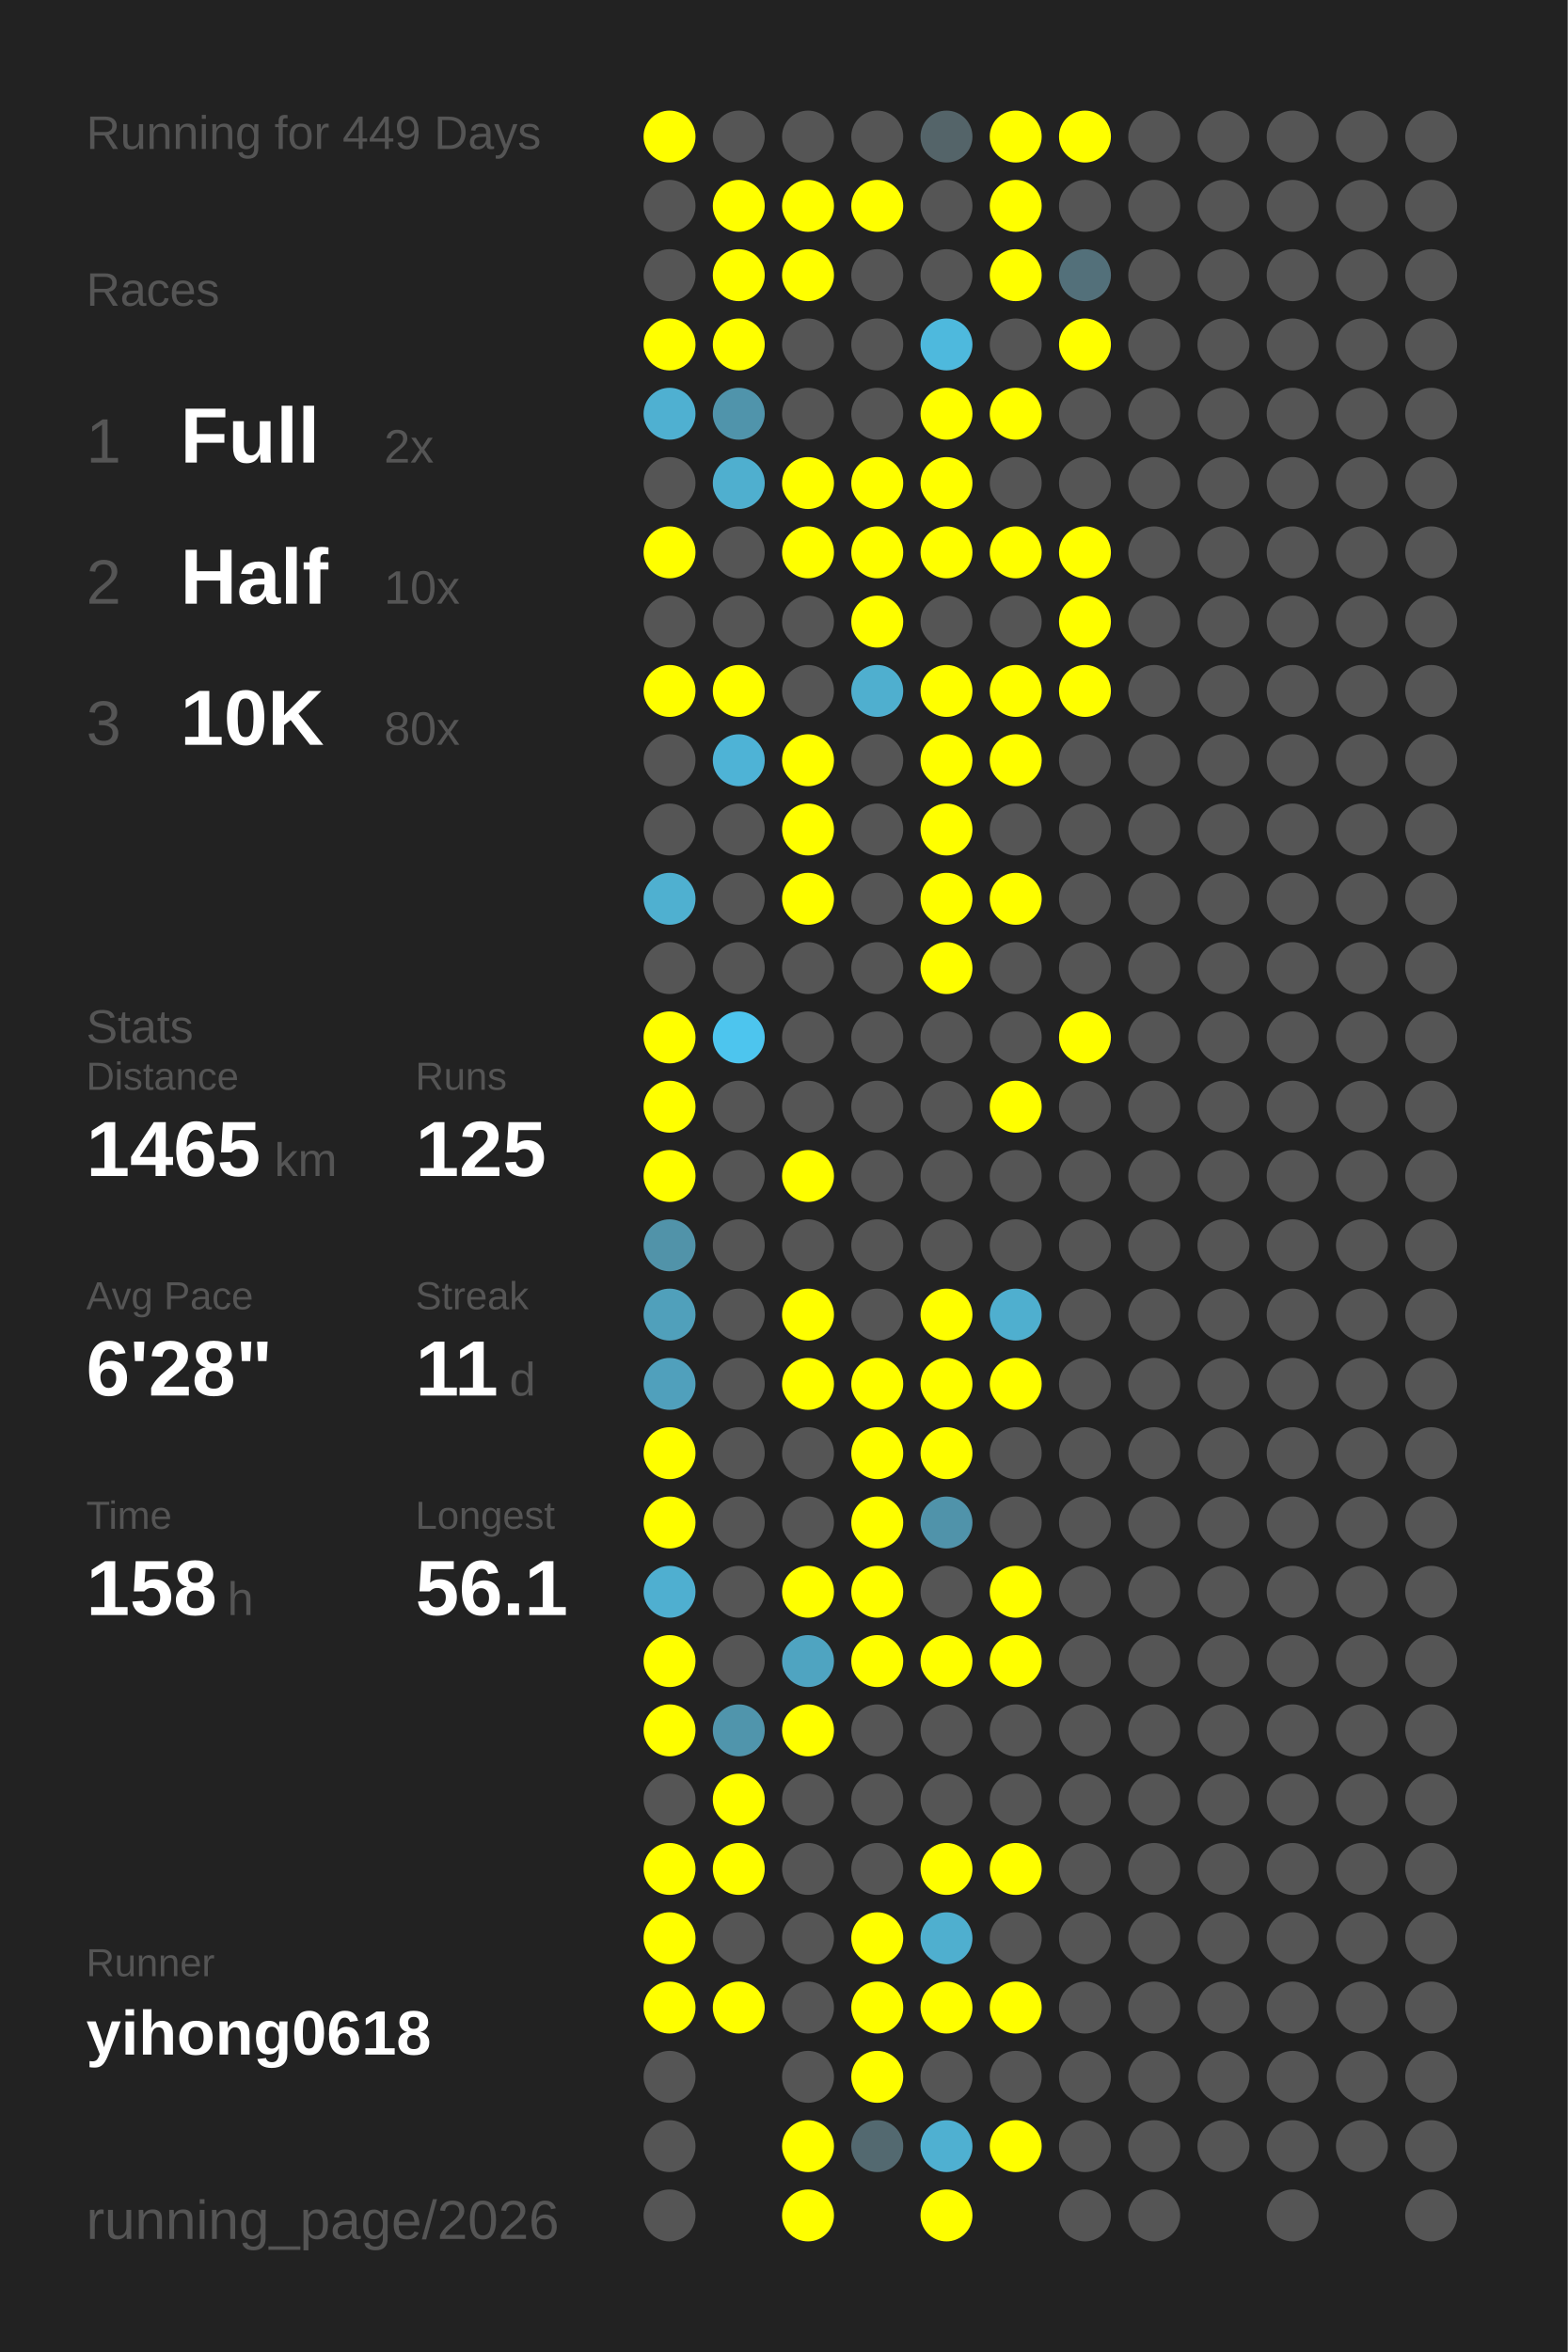
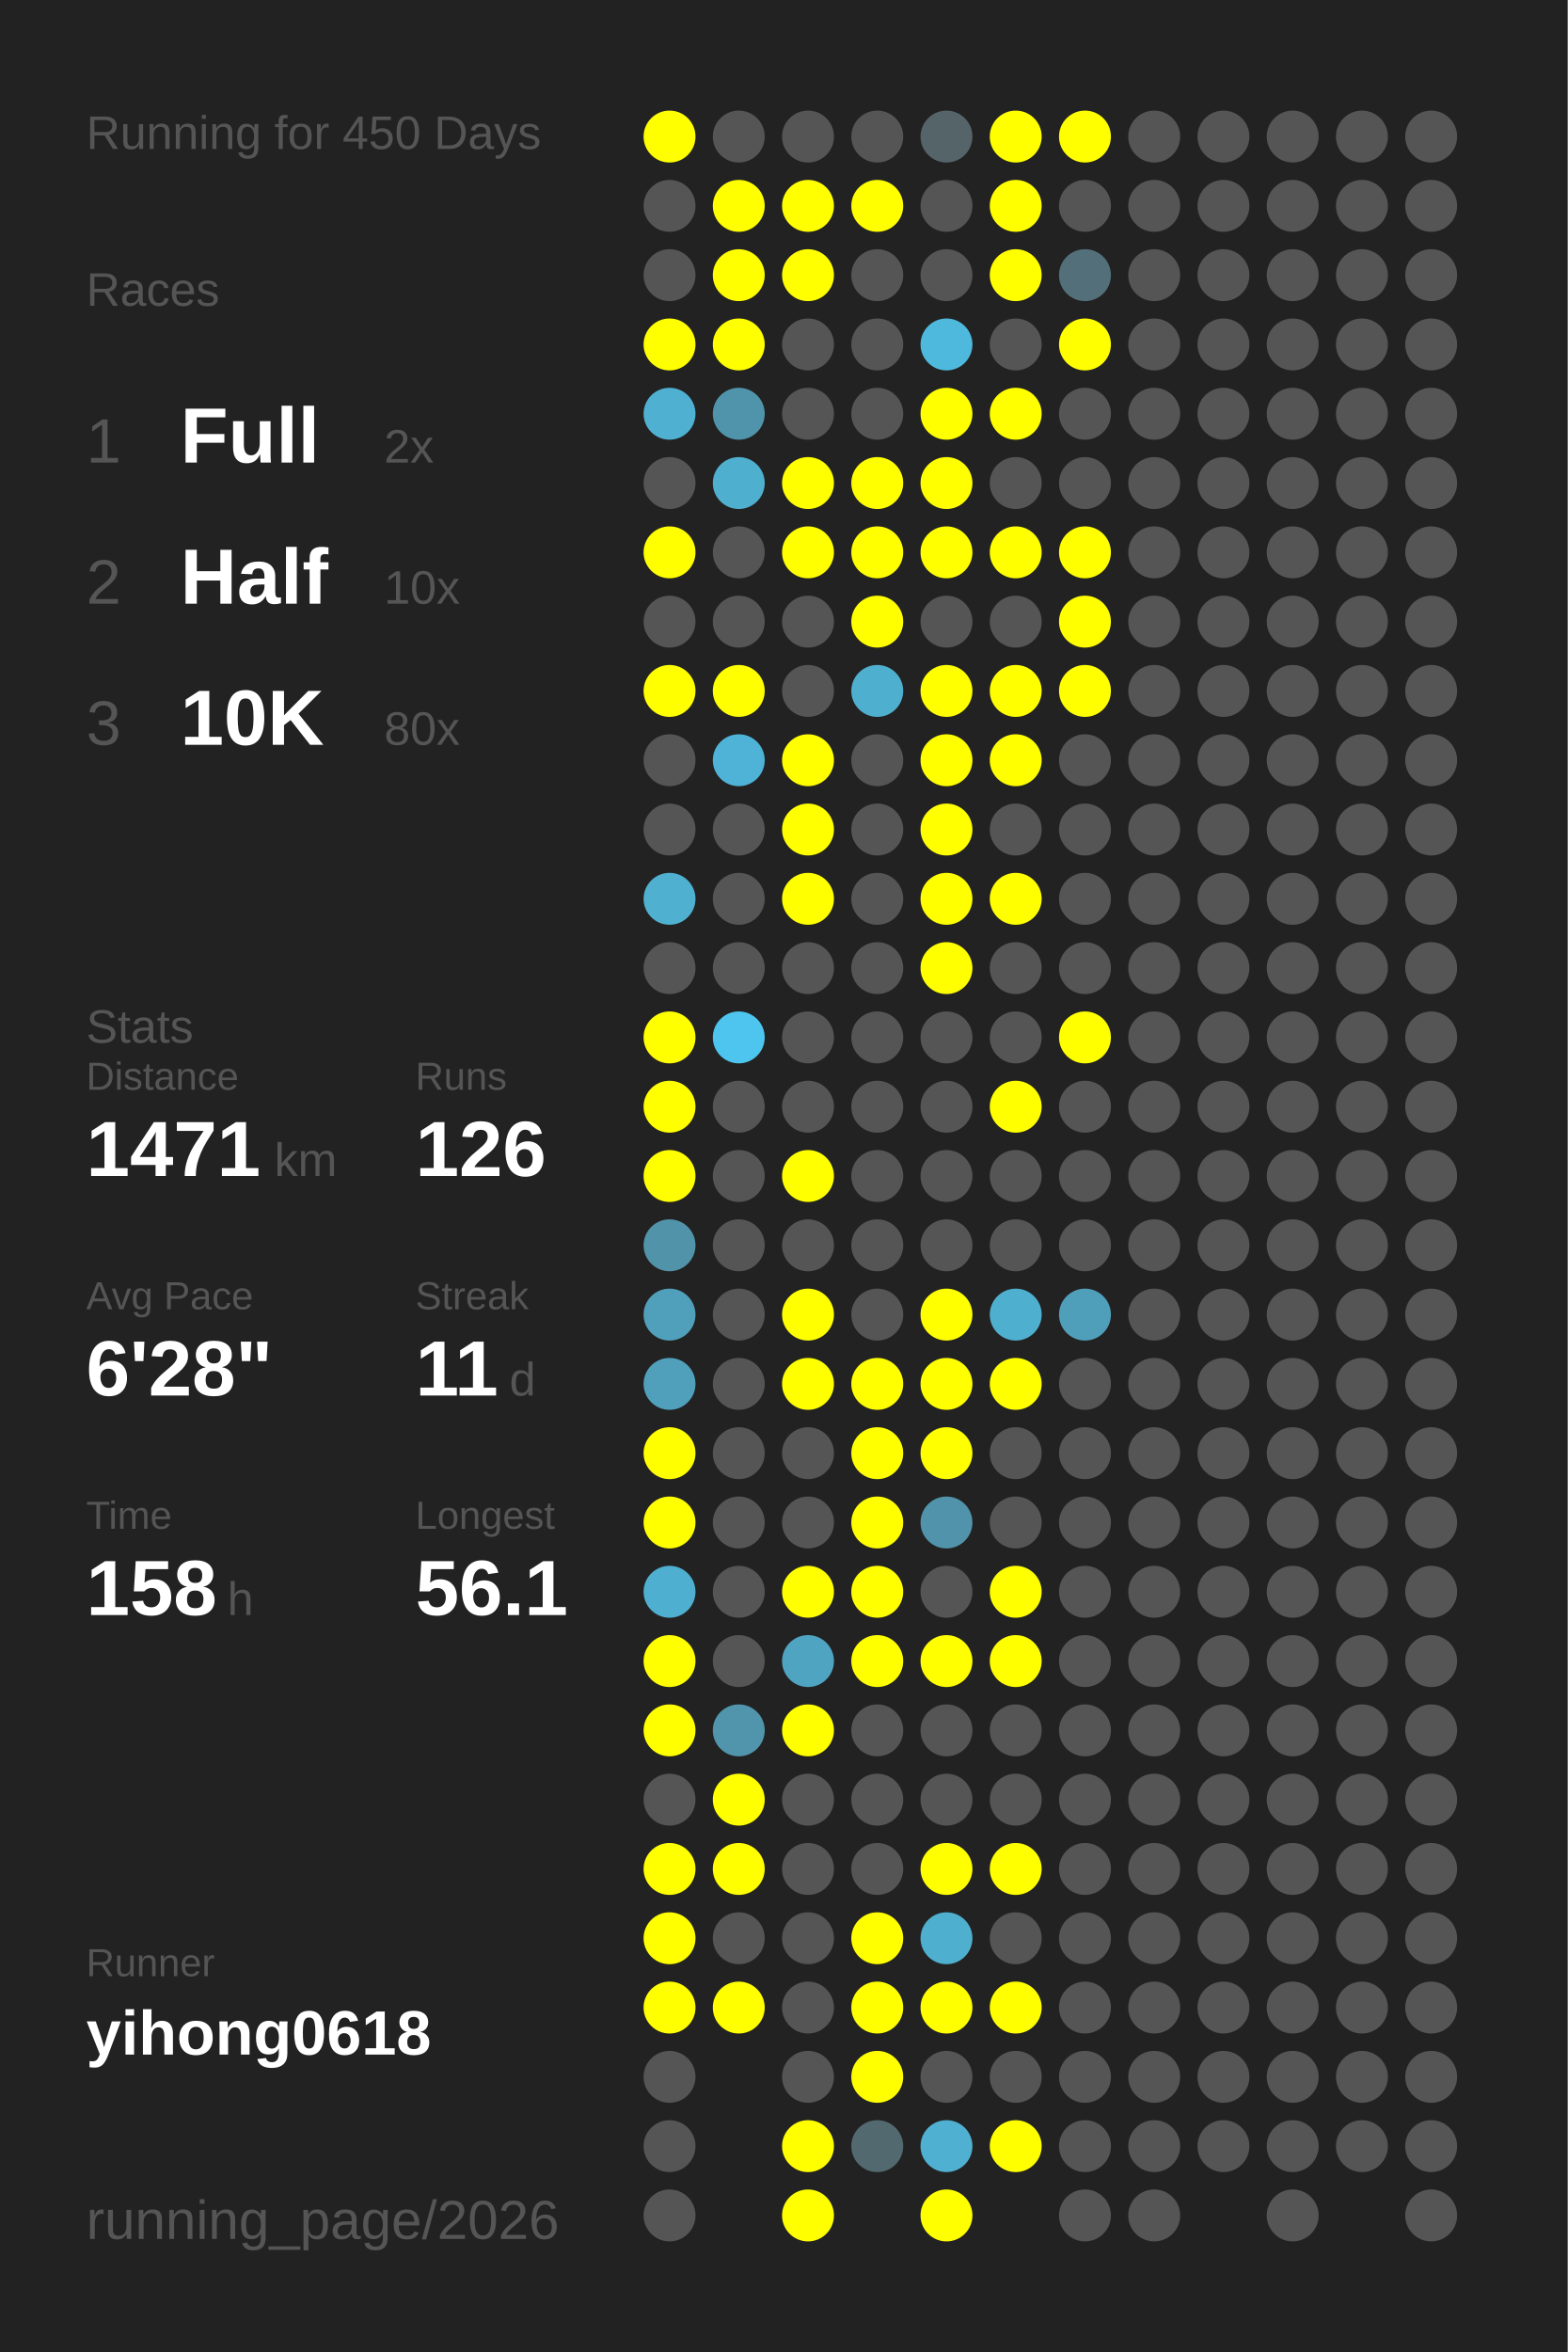
<svg xmlns="http://www.w3.org/2000/svg" baseProfile="full" height="300mm" version="1.1" viewBox="0,0,200,300" width="200mm">
  <defs />
  <rect fill="#222222" height="300" width="200" x="0" y="0" />
-   <text fill="#555555" style="font-size:6px; font-family:Arial;" x="11" y="19">Running for 449 Days</text>
+   <text fill="#555555" style="font-size:6px; font-family:Arial;" x="11" y="19">Running for 450 Days</text>
  <text fill="#555555" style="font-size:6px; font-family:Arial;" x="11" y="39">Races</text>
  <text fill="#555555" style="font-size:8px; font-family:Arial;" x="11" y="59">1</text>
  <text fill="#FFFFFF" style="font-size:10px; font-family:Arial; font-weight:bold;" x="23" y="59">Full</text>
  <text fill="#555555" style="font-size:6px; font-family:Arial;" x="49" y="59">2x</text>
  <text fill="#555555" style="font-size:8px; font-family:Arial;" x="11" y="77">2</text>
  <text fill="#FFFFFF" style="font-size:10px; font-family:Arial; font-weight:bold;" x="23" y="77">Half</text>
  <text fill="#555555" style="font-size:6px; font-family:Arial;" x="49" y="77">10x</text>
  <text fill="#555555" style="font-size:8px; font-family:Arial;" x="11" y="95">3</text>
  <text fill="#FFFFFF" style="font-size:10px; font-family:Arial; font-weight:bold;" x="23" y="95">10K</text>
  <text fill="#555555" style="font-size:6px; font-family:Arial;" x="49" y="95">80x</text>
  <text fill="#555555" style="font-size:6px; font-family:Arial;" x="11" y="133">Stats</text>
  <text fill="#555555" style="font-size:5px; font-family:Arial;" x="11" y="139">Distance</text>
-   <text fill="#FFFFFF" style="font-size:10px; font-family:Arial; font-weight:bold;" x="11" y="150">1465</text>
+   <text fill="#FFFFFF" style="font-size:10px; font-family:Arial; font-weight:bold;" x="11" y="150">1471</text>
  <text fill="#555555" style="font-size:6px; font-family:Arial;" x="35" y="150">km</text>
  <text fill="#555555" style="font-size:5px; font-family:Arial;" x="53" y="139">Runs</text>
-   <text fill="#FFFFFF" style="font-size:10px; font-family:Arial; font-weight:bold;" x="53" y="150">125</text>
+   <text fill="#FFFFFF" style="font-size:10px; font-family:Arial; font-weight:bold;" x="53" y="150">126</text>
  <text fill="#555555" style="font-size:5px; font-family:Arial;" x="11" y="167">Avg Pace</text>
  <text fill="#FFFFFF" style="font-size:10px; font-family:Arial; font-weight:bold;" x="11" y="178">6'28"</text>
  <text fill="#555555" style="font-size:5px; font-family:Arial;" x="53" y="167">Streak</text>
  <text fill="#FFFFFF" style="font-size:10px; font-family:Arial; font-weight:bold;" x="53" y="178">11</text>
  <text fill="#555555" style="font-size:6px; font-family:Arial;" x="65" y="178">d</text>
  <text fill="#555555" style="font-size:5px; font-family:Arial;" x="11" y="195">Time</text>
  <text fill="#FFFFFF" style="font-size:10px; font-family:Arial; font-weight:bold;" x="11" y="206">158</text>
  <text fill="#555555" style="font-size:6px; font-family:Arial;" x="29" y="206">h</text>
  <text fill="#555555" style="font-size:5px; font-family:Arial;" x="53" y="195">Longest</text>
  <text fill="#FFFFFF" style="font-size:10px; font-family:Arial; font-weight:bold;" x="53" y="206">56.1</text>
  <text fill="#555555" style="font-size:5px; font-family:Arial;" x="11" y="252.065">Runner</text>
  <text fill="#FFFFFF" style="font-size:8px; font-family:Arial; font-weight:bold;" x="11" y="262.065">yihong0618</text>
  <text fill="#555555" style="font-size:7px; font-family:Arial;" x="11" y="285.581">running_page/2026</text>
  <circle cx="85.417" cy="17.419" fill="#FFFF00" r="3.312" />
  <circle cx="85.417" cy="26.258" fill="#555555" r="3.312" />
  <circle cx="85.417" cy="35.097" fill="#555555" r="3.312" />
  <circle cx="85.417" cy="43.935" fill="#FFFF00" r="3.312" />
  <circle cx="85.417" cy="52.774" fill="#4fb0d1" r="3.312" />
  <circle cx="85.417" cy="61.613" fill="#555555" r="3.312" />
  <circle cx="85.417" cy="70.452" fill="#FFFF00" r="3.312" />
  <circle cx="85.417" cy="79.29" fill="#555555" r="3.312" />
  <circle cx="85.417" cy="88.129" fill="#FFFF00" r="3.312" />
  <circle cx="85.417" cy="96.968" fill="#555555" r="3.312" />
  <circle cx="85.417" cy="105.806" fill="#555555" r="3.312" />
  <circle cx="85.417" cy="114.645" fill="#4fb0d0" r="3.312" />
  <circle cx="85.417" cy="123.484" fill="#555555" r="3.312" />
  <circle cx="85.417" cy="132.323" fill="#FFFF00" r="3.312" />
  <circle cx="85.417" cy="141.161" fill="#FFFF00" r="3.312" />
  <circle cx="85.417" cy="150" fill="#FFFF00" r="3.312" />
  <circle cx="85.417" cy="158.839" fill="#5193a9" r="3.312" />
  <circle cx="85.417" cy="167.677" fill="#50a0bb" r="3.312" />
  <circle cx="85.417" cy="176.516" fill="#50a0bc" r="3.312" />
  <circle cx="85.417" cy="185.355" fill="#FFFF00" r="3.312" />
  <circle cx="85.417" cy="194.194" fill="#FFFF00" r="3.312" />
  <circle cx="85.417" cy="203.032" fill="#4fafd0" r="3.312" />
  <circle cx="85.417" cy="211.871" fill="#FFFF00" r="3.312" />
  <circle cx="85.417" cy="220.71" fill="#FFFF00" r="3.312" />
  <circle cx="85.417" cy="229.548" fill="#555555" r="3.312" />
  <circle cx="85.417" cy="238.387" fill="#FFFF00" r="3.312" />
  <circle cx="85.417" cy="247.226" fill="#FFFF00" r="3.312" />
  <circle cx="85.417" cy="256.065" fill="#FFFF00" r="3.312" />
  <circle cx="85.417" cy="264.903" fill="#555555" r="3.312" />
  <circle cx="85.417" cy="273.742" fill="#555555" r="3.312" />
  <circle cx="85.417" cy="282.581" fill="#555555" r="3.312" />
  <circle cx="94.25" cy="17.419" fill="#555555" r="3.312" />
  <circle cx="94.25" cy="26.258" fill="#FFFF00" r="3.312" />
  <circle cx="94.25" cy="35.097" fill="#FFFF00" r="3.312" />
  <circle cx="94.25" cy="43.935" fill="#FFFF00" r="3.312" />
  <circle cx="94.25" cy="52.774" fill="#5094ab" r="3.312" />
  <circle cx="94.25" cy="61.613" fill="#4fafcf" r="3.312" />
  <circle cx="94.25" cy="70.452" fill="#555555" r="3.312" />
  <circle cx="94.25" cy="79.29" fill="#555555" r="3.312" />
  <circle cx="94.25" cy="88.129" fill="#FFFF00" r="3.312" />
  <circle cx="94.25" cy="96.968" fill="#4eb3d6" r="3.312" />
  <circle cx="94.25" cy="105.806" fill="#555555" r="3.312" />
  <circle cx="94.25" cy="114.645" fill="#555555" r="3.312" />
  <circle cx="94.25" cy="123.484" fill="#555555" r="3.312" />
  <circle cx="94.25" cy="132.323" fill="#4dc5ee" r="3.312" />
  <circle cx="94.25" cy="141.161" fill="#555555" r="3.312" />
  <circle cx="94.25" cy="150" fill="#555555" r="3.312" />
  <circle cx="94.25" cy="158.839" fill="#555555" r="3.312" />
  <circle cx="94.25" cy="167.677" fill="#555555" r="3.312" />
  <circle cx="94.25" cy="176.516" fill="#555555" r="3.312" />
  <circle cx="94.25" cy="185.355" fill="#555555" r="3.312" />
  <circle cx="94.25" cy="194.194" fill="#555555" r="3.312" />
  <circle cx="94.25" cy="203.032" fill="#555555" r="3.312" />
  <circle cx="94.25" cy="211.871" fill="#555555" r="3.312" />
  <circle cx="94.25" cy="220.71" fill="#5095ac" r="3.312" />
  <circle cx="94.25" cy="229.548" fill="#FFFF00" r="3.312" />
  <circle cx="94.25" cy="238.387" fill="#FFFF00" r="3.312" />
  <circle cx="94.25" cy="247.226" fill="#555555" r="3.312" />
  <circle cx="94.25" cy="256.065" fill="#FFFF00" r="3.312" />
  <circle cx="103.083" cy="17.419" fill="#555555" r="3.312" />
  <circle cx="103.083" cy="26.258" fill="#FFFF00" r="3.312" />
  <circle cx="103.083" cy="35.097" fill="#FFFF00" r="3.312" />
  <circle cx="103.083" cy="43.935" fill="#555555" r="3.312" />
  <circle cx="103.083" cy="52.774" fill="#555555" r="3.312" />
  <circle cx="103.083" cy="61.613" fill="#FFFF00" r="3.312" />
  <circle cx="103.083" cy="70.452" fill="#FFFF00" r="3.312" />
  <circle cx="103.083" cy="79.29" fill="#555555" r="3.312" />
  <circle cx="103.083" cy="88.129" fill="#555555" r="3.312" />
  <circle cx="103.083" cy="96.968" fill="#FFFF00" r="3.312" />
  <circle cx="103.083" cy="105.806" fill="#FFFF00" r="3.312" />
  <circle cx="103.083" cy="114.645" fill="#FFFF00" r="3.312" />
  <circle cx="103.083" cy="123.484" fill="#555555" r="3.312" />
  <circle cx="103.083" cy="132.323" fill="#555555" r="3.312" />
  <circle cx="103.083" cy="141.161" fill="#555555" r="3.312" />
  <circle cx="103.083" cy="150" fill="#FFFF00" r="3.312" />
  <circle cx="103.083" cy="158.839" fill="#555555" r="3.312" />
  <circle cx="103.083" cy="167.677" fill="#FFFF00" r="3.312" />
  <circle cx="103.083" cy="176.516" fill="#FFFF00" r="3.312" />
  <circle cx="103.083" cy="185.355" fill="#555555" r="3.312" />
  <circle cx="103.083" cy="194.194" fill="#555555" r="3.312" />
  <circle cx="103.083" cy="203.032" fill="#FFFF00" r="3.312" />
  <circle cx="103.083" cy="211.871" fill="#4fa4c1" r="3.312" />
  <circle cx="103.083" cy="220.71" fill="#FFFF00" r="3.312" />
  <circle cx="103.083" cy="229.548" fill="#555555" r="3.312" />
  <circle cx="103.083" cy="238.387" fill="#555555" r="3.312" />
  <circle cx="103.083" cy="247.226" fill="#555555" r="3.312" />
  <circle cx="103.083" cy="256.065" fill="#555555" r="3.312" />
  <circle cx="103.083" cy="264.903" fill="#555555" r="3.312" />
  <circle cx="103.083" cy="273.742" fill="#FFFF00" r="3.312" />
  <circle cx="103.083" cy="282.581" fill="#FFFF00" r="3.312" />
  <circle cx="111.917" cy="17.419" fill="#555555" r="3.312" />
  <circle cx="111.917" cy="26.258" fill="#FFFF00" r="3.312" />
  <circle cx="111.917" cy="35.097" fill="#555555" r="3.312" />
  <circle cx="111.917" cy="43.935" fill="#555555" r="3.312" />
  <circle cx="111.917" cy="52.774" fill="#555555" r="3.312" />
  <circle cx="111.917" cy="61.613" fill="#FFFF00" r="3.312" />
  <circle cx="111.917" cy="70.452" fill="#FFFF00" r="3.312" />
  <circle cx="111.917" cy="79.29" fill="#FFFF00" r="3.312" />
  <circle cx="111.917" cy="88.129" fill="#4fafcf" r="3.312" />
  <circle cx="111.917" cy="96.968" fill="#555555" r="3.312" />
  <circle cx="111.917" cy="105.806" fill="#555555" r="3.312" />
  <circle cx="111.917" cy="114.645" fill="#555555" r="3.312" />
  <circle cx="111.917" cy="123.484" fill="#555555" r="3.312" />
  <circle cx="111.917" cy="132.323" fill="#555555" r="3.312" />
  <circle cx="111.917" cy="141.161" fill="#555555" r="3.312" />
  <circle cx="111.917" cy="150" fill="#555555" r="3.312" />
  <circle cx="111.917" cy="158.839" fill="#555555" r="3.312" />
  <circle cx="111.917" cy="167.677" fill="#555555" r="3.312" />
  <circle cx="111.917" cy="176.516" fill="#FFFF00" r="3.312" />
  <circle cx="111.917" cy="185.355" fill="#FFFF00" r="3.312" />
  <circle cx="111.917" cy="194.194" fill="#FFFF00" r="3.312" />
  <circle cx="111.917" cy="203.032" fill="#FFFF00" r="3.312" />
  <circle cx="111.917" cy="211.871" fill="#FFFF00" r="3.312" />
  <circle cx="111.917" cy="220.71" fill="#555555" r="3.312" />
  <circle cx="111.917" cy="229.548" fill="#555555" r="3.312" />
  <circle cx="111.917" cy="238.387" fill="#555555" r="3.312" />
  <circle cx="111.917" cy="247.226" fill="#FFFF00" r="3.312" />
  <circle cx="111.917" cy="256.065" fill="#FFFF00" r="3.312" />
  <circle cx="111.917" cy="264.903" fill="#FFFF00" r="3.312" />
  <circle cx="111.917" cy="273.742" fill="#536970" r="3.312" />
  <circle cx="120.75" cy="17.419" fill="#546469" r="3.312" />
  <circle cx="120.75" cy="26.258" fill="#555555" r="3.312" />
  <circle cx="120.75" cy="35.097" fill="#555555" r="3.312" />
  <circle cx="120.75" cy="43.935" fill="#4eb9dd" r="3.312" />
  <circle cx="120.75" cy="52.774" fill="#FFFF00" r="3.312" />
  <circle cx="120.75" cy="61.613" fill="#FFFF00" r="3.312" />
  <circle cx="120.75" cy="70.452" fill="#FFFF00" r="3.312" />
  <circle cx="120.75" cy="79.29" fill="#555555" r="3.312" />
  <circle cx="120.75" cy="88.129" fill="#FFFF00" r="3.312" />
  <circle cx="120.75" cy="96.968" fill="#FFFF00" r="3.312" />
  <circle cx="120.75" cy="105.806" fill="#FFFF00" r="3.312" />
  <circle cx="120.75" cy="114.645" fill="#FFFF00" r="3.312" />
  <circle cx="120.75" cy="123.484" fill="#FFFF00" r="3.312" />
  <circle cx="120.75" cy="132.323" fill="#555555" r="3.312" />
  <circle cx="120.75" cy="141.161" fill="#555555" r="3.312" />
  <circle cx="120.75" cy="150" fill="#555555" r="3.312" />
  <circle cx="120.75" cy="158.839" fill="#555555" r="3.312" />
  <circle cx="120.75" cy="167.677" fill="#FFFF00" r="3.312" />
  <circle cx="120.75" cy="176.516" fill="#FFFF00" r="3.312" />
  <circle cx="120.75" cy="185.355" fill="#FFFF00" r="3.312" />
  <circle cx="120.75" cy="194.194" fill="#5093aa" r="3.312" />
  <circle cx="120.75" cy="203.032" fill="#555555" r="3.312" />
  <circle cx="120.75" cy="211.871" fill="#FFFF00" r="3.312" />
  <circle cx="120.75" cy="220.71" fill="#555555" r="3.312" />
  <circle cx="120.75" cy="229.548" fill="#555555" r="3.312" />
  <circle cx="120.75" cy="238.387" fill="#FFFF00" r="3.312" />
  <circle cx="120.75" cy="247.226" fill="#4fafcf" r="3.312" />
  <circle cx="120.75" cy="256.065" fill="#FFFF00" r="3.312" />
  <circle cx="120.75" cy="264.903" fill="#555555" r="3.312" />
  <circle cx="120.75" cy="273.742" fill="#4fb0d1" r="3.312" />
  <circle cx="120.75" cy="282.581" fill="#FFFF00" r="3.312" />
  <circle cx="129.583" cy="17.419" fill="#FFFF00" r="3.312" />
  <circle cx="129.583" cy="26.258" fill="#FFFF00" r="3.312" />
  <circle cx="129.583" cy="35.097" fill="#FFFF00" r="3.312" />
  <circle cx="129.583" cy="43.935" fill="#555555" r="3.312" />
  <circle cx="129.583" cy="52.774" fill="#FFFF00" r="3.312" />
  <circle cx="129.583" cy="61.613" fill="#555555" r="3.312" />
  <circle cx="129.583" cy="70.452" fill="#FFFF00" r="3.312" />
  <circle cx="129.583" cy="79.29" fill="#555555" r="3.312" />
  <circle cx="129.583" cy="88.129" fill="#FFFF00" r="3.312" />
  <circle cx="129.583" cy="96.968" fill="#FFFF00" r="3.312" />
  <circle cx="129.583" cy="105.806" fill="#555555" r="3.312" />
  <circle cx="129.583" cy="114.645" fill="#FFFF00" r="3.312" />
  <circle cx="129.583" cy="123.484" fill="#555555" r="3.312" />
  <circle cx="129.583" cy="132.323" fill="#555555" r="3.312" />
  <circle cx="129.583" cy="141.161" fill="#FFFF00" r="3.312" />
  <circle cx="129.583" cy="150" fill="#555555" r="3.312" />
  <circle cx="129.583" cy="158.839" fill="#555555" r="3.312" />
  <circle cx="129.583" cy="167.677" fill="#4fafcf" r="3.312" />
  <circle cx="129.583" cy="176.516" fill="#FFFF00" r="3.312" />
  <circle cx="129.583" cy="185.355" fill="#555555" r="3.312" />
  <circle cx="129.583" cy="194.194" fill="#555555" r="3.312" />
  <circle cx="129.583" cy="203.032" fill="#FFFF00" r="3.312" />
  <circle cx="129.583" cy="211.871" fill="#FFFF00" r="3.312" />
  <circle cx="129.583" cy="220.71" fill="#555555" r="3.312" />
  <circle cx="129.583" cy="229.548" fill="#555555" r="3.312" />
  <circle cx="129.583" cy="238.387" fill="#FFFF00" r="3.312" />
  <circle cx="129.583" cy="247.226" fill="#555555" r="3.312" />
  <circle cx="129.583" cy="256.065" fill="#FFFF00" r="3.312" />
  <circle cx="129.583" cy="264.903" fill="#555555" r="3.312" />
  <circle cx="129.583" cy="273.742" fill="#FFFF00" r="3.312" />
  <circle cx="138.417" cy="17.419" fill="#FFFF00" r="3.312" />
  <circle cx="138.417" cy="26.258" fill="#555555" r="3.312" />
  <circle cx="138.417" cy="35.097" fill="#53707a" r="3.312" />
  <circle cx="138.417" cy="43.935" fill="#FFFF00" r="3.312" />
  <circle cx="138.417" cy="52.774" fill="#555555" r="3.312" />
  <circle cx="138.417" cy="61.613" fill="#555555" r="3.312" />
  <circle cx="138.417" cy="70.452" fill="#FFFF00" r="3.312" />
  <circle cx="138.417" cy="79.29" fill="#FFFF00" r="3.312" />
  <circle cx="138.417" cy="88.129" fill="#FFFF00" r="3.312" />
  <circle cx="138.417" cy="96.968" fill="#555555" r="3.312" />
  <circle cx="138.417" cy="105.806" fill="#555555" r="3.312" />
  <circle cx="138.417" cy="114.645" fill="#555555" r="3.312" />
  <circle cx="138.417" cy="123.484" fill="#555555" r="3.312" />
  <circle cx="138.417" cy="132.323" fill="#FFFF00" r="3.312" />
  <circle cx="138.417" cy="141.161" fill="#555555" r="3.312" />
  <circle cx="138.417" cy="150" fill="#555555" r="3.312" />
  <circle cx="138.417" cy="158.839" fill="#555555" r="3.312" />
-   <circle cx="138.417" cy="167.677" fill="#555555" r="3.312" />
+   <circle cx="138.417" cy="167.677" fill="#509fba" r="3.312" />
  <circle cx="138.417" cy="176.516" fill="#555555" r="3.312" />
  <circle cx="138.417" cy="185.355" fill="#555555" r="3.312" />
  <circle cx="138.417" cy="194.194" fill="#555555" r="3.312" />
  <circle cx="138.417" cy="203.032" fill="#555555" r="3.312" />
  <circle cx="138.417" cy="211.871" fill="#555555" r="3.312" />
  <circle cx="138.417" cy="220.71" fill="#555555" r="3.312" />
  <circle cx="138.417" cy="229.548" fill="#555555" r="3.312" />
  <circle cx="138.417" cy="238.387" fill="#555555" r="3.312" />
  <circle cx="138.417" cy="247.226" fill="#555555" r="3.312" />
  <circle cx="138.417" cy="256.065" fill="#555555" r="3.312" />
  <circle cx="138.417" cy="264.903" fill="#555555" r="3.312" />
  <circle cx="138.417" cy="273.742" fill="#555555" r="3.312" />
  <circle cx="138.417" cy="282.581" fill="#555555" r="3.312" />
  <circle cx="147.25" cy="17.419" fill="#555555" r="3.312" />
  <circle cx="147.25" cy="26.258" fill="#555555" r="3.312" />
  <circle cx="147.25" cy="35.097" fill="#555555" r="3.312" />
  <circle cx="147.25" cy="43.935" fill="#555555" r="3.312" />
  <circle cx="147.25" cy="52.774" fill="#555555" r="3.312" />
  <circle cx="147.25" cy="61.613" fill="#555555" r="3.312" />
  <circle cx="147.25" cy="70.452" fill="#555555" r="3.312" />
  <circle cx="147.25" cy="79.29" fill="#555555" r="3.312" />
  <circle cx="147.25" cy="88.129" fill="#555555" r="3.312" />
  <circle cx="147.25" cy="96.968" fill="#555555" r="3.312" />
  <circle cx="147.25" cy="105.806" fill="#555555" r="3.312" />
  <circle cx="147.25" cy="114.645" fill="#555555" r="3.312" />
  <circle cx="147.25" cy="123.484" fill="#555555" r="3.312" />
  <circle cx="147.25" cy="132.323" fill="#555555" r="3.312" />
  <circle cx="147.25" cy="141.161" fill="#555555" r="3.312" />
  <circle cx="147.25" cy="150" fill="#555555" r="3.312" />
  <circle cx="147.25" cy="158.839" fill="#555555" r="3.312" />
  <circle cx="147.25" cy="167.677" fill="#555555" r="3.312" />
  <circle cx="147.25" cy="176.516" fill="#555555" r="3.312" />
  <circle cx="147.25" cy="185.355" fill="#555555" r="3.312" />
  <circle cx="147.25" cy="194.194" fill="#555555" r="3.312" />
  <circle cx="147.25" cy="203.032" fill="#555555" r="3.312" />
  <circle cx="147.25" cy="211.871" fill="#555555" r="3.312" />
  <circle cx="147.25" cy="220.71" fill="#555555" r="3.312" />
  <circle cx="147.25" cy="229.548" fill="#555555" r="3.312" />
  <circle cx="147.25" cy="238.387" fill="#555555" r="3.312" />
  <circle cx="147.25" cy="247.226" fill="#555555" r="3.312" />
  <circle cx="147.25" cy="256.065" fill="#555555" r="3.312" />
  <circle cx="147.25" cy="264.903" fill="#555555" r="3.312" />
  <circle cx="147.25" cy="273.742" fill="#555555" r="3.312" />
  <circle cx="147.25" cy="282.581" fill="#555555" r="3.312" />
  <circle cx="156.083" cy="17.419" fill="#555555" r="3.312" />
  <circle cx="156.083" cy="26.258" fill="#555555" r="3.312" />
  <circle cx="156.083" cy="35.097" fill="#555555" r="3.312" />
  <circle cx="156.083" cy="43.935" fill="#555555" r="3.312" />
  <circle cx="156.083" cy="52.774" fill="#555555" r="3.312" />
  <circle cx="156.083" cy="61.613" fill="#555555" r="3.312" />
  <circle cx="156.083" cy="70.452" fill="#555555" r="3.312" />
  <circle cx="156.083" cy="79.29" fill="#555555" r="3.312" />
  <circle cx="156.083" cy="88.129" fill="#555555" r="3.312" />
  <circle cx="156.083" cy="96.968" fill="#555555" r="3.312" />
  <circle cx="156.083" cy="105.806" fill="#555555" r="3.312" />
  <circle cx="156.083" cy="114.645" fill="#555555" r="3.312" />
  <circle cx="156.083" cy="123.484" fill="#555555" r="3.312" />
  <circle cx="156.083" cy="132.323" fill="#555555" r="3.312" />
  <circle cx="156.083" cy="141.161" fill="#555555" r="3.312" />
  <circle cx="156.083" cy="150" fill="#555555" r="3.312" />
  <circle cx="156.083" cy="158.839" fill="#555555" r="3.312" />
  <circle cx="156.083" cy="167.677" fill="#555555" r="3.312" />
  <circle cx="156.083" cy="176.516" fill="#555555" r="3.312" />
  <circle cx="156.083" cy="185.355" fill="#555555" r="3.312" />
  <circle cx="156.083" cy="194.194" fill="#555555" r="3.312" />
  <circle cx="156.083" cy="203.032" fill="#555555" r="3.312" />
  <circle cx="156.083" cy="211.871" fill="#555555" r="3.312" />
  <circle cx="156.083" cy="220.71" fill="#555555" r="3.312" />
  <circle cx="156.083" cy="229.548" fill="#555555" r="3.312" />
  <circle cx="156.083" cy="238.387" fill="#555555" r="3.312" />
  <circle cx="156.083" cy="247.226" fill="#555555" r="3.312" />
  <circle cx="156.083" cy="256.065" fill="#555555" r="3.312" />
  <circle cx="156.083" cy="264.903" fill="#555555" r="3.312" />
  <circle cx="156.083" cy="273.742" fill="#555555" r="3.312" />
  <circle cx="164.917" cy="17.419" fill="#555555" r="3.312" />
  <circle cx="164.917" cy="26.258" fill="#555555" r="3.312" />
  <circle cx="164.917" cy="35.097" fill="#555555" r="3.312" />
  <circle cx="164.917" cy="43.935" fill="#555555" r="3.312" />
  <circle cx="164.917" cy="52.774" fill="#555555" r="3.312" />
  <circle cx="164.917" cy="61.613" fill="#555555" r="3.312" />
  <circle cx="164.917" cy="70.452" fill="#555555" r="3.312" />
  <circle cx="164.917" cy="79.29" fill="#555555" r="3.312" />
  <circle cx="164.917" cy="88.129" fill="#555555" r="3.312" />
  <circle cx="164.917" cy="96.968" fill="#555555" r="3.312" />
  <circle cx="164.917" cy="105.806" fill="#555555" r="3.312" />
  <circle cx="164.917" cy="114.645" fill="#555555" r="3.312" />
  <circle cx="164.917" cy="123.484" fill="#555555" r="3.312" />
  <circle cx="164.917" cy="132.323" fill="#555555" r="3.312" />
  <circle cx="164.917" cy="141.161" fill="#555555" r="3.312" />
  <circle cx="164.917" cy="150" fill="#555555" r="3.312" />
  <circle cx="164.917" cy="158.839" fill="#555555" r="3.312" />
  <circle cx="164.917" cy="167.677" fill="#555555" r="3.312" />
  <circle cx="164.917" cy="176.516" fill="#555555" r="3.312" />
  <circle cx="164.917" cy="185.355" fill="#555555" r="3.312" />
  <circle cx="164.917" cy="194.194" fill="#555555" r="3.312" />
  <circle cx="164.917" cy="203.032" fill="#555555" r="3.312" />
  <circle cx="164.917" cy="211.871" fill="#555555" r="3.312" />
  <circle cx="164.917" cy="220.71" fill="#555555" r="3.312" />
  <circle cx="164.917" cy="229.548" fill="#555555" r="3.312" />
  <circle cx="164.917" cy="238.387" fill="#555555" r="3.312" />
  <circle cx="164.917" cy="247.226" fill="#555555" r="3.312" />
  <circle cx="164.917" cy="256.065" fill="#555555" r="3.312" />
  <circle cx="164.917" cy="264.903" fill="#555555" r="3.312" />
  <circle cx="164.917" cy="273.742" fill="#555555" r="3.312" />
  <circle cx="164.917" cy="282.581" fill="#555555" r="3.312" />
  <circle cx="173.75" cy="17.419" fill="#555555" r="3.312" />
  <circle cx="173.75" cy="26.258" fill="#555555" r="3.312" />
  <circle cx="173.75" cy="35.097" fill="#555555" r="3.312" />
  <circle cx="173.75" cy="43.935" fill="#555555" r="3.312" />
  <circle cx="173.75" cy="52.774" fill="#555555" r="3.312" />
  <circle cx="173.75" cy="61.613" fill="#555555" r="3.312" />
  <circle cx="173.75" cy="70.452" fill="#555555" r="3.312" />
  <circle cx="173.75" cy="79.29" fill="#555555" r="3.312" />
  <circle cx="173.75" cy="88.129" fill="#555555" r="3.312" />
  <circle cx="173.75" cy="96.968" fill="#555555" r="3.312" />
  <circle cx="173.75" cy="105.806" fill="#555555" r="3.312" />
  <circle cx="173.75" cy="114.645" fill="#555555" r="3.312" />
  <circle cx="173.75" cy="123.484" fill="#555555" r="3.312" />
  <circle cx="173.75" cy="132.323" fill="#555555" r="3.312" />
  <circle cx="173.75" cy="141.161" fill="#555555" r="3.312" />
  <circle cx="173.75" cy="150" fill="#555555" r="3.312" />
  <circle cx="173.75" cy="158.839" fill="#555555" r="3.312" />
  <circle cx="173.75" cy="167.677" fill="#555555" r="3.312" />
  <circle cx="173.75" cy="176.516" fill="#555555" r="3.312" />
  <circle cx="173.75" cy="185.355" fill="#555555" r="3.312" />
  <circle cx="173.75" cy="194.194" fill="#555555" r="3.312" />
  <circle cx="173.75" cy="203.032" fill="#555555" r="3.312" />
  <circle cx="173.75" cy="211.871" fill="#555555" r="3.312" />
  <circle cx="173.75" cy="220.71" fill="#555555" r="3.312" />
  <circle cx="173.75" cy="229.548" fill="#555555" r="3.312" />
  <circle cx="173.75" cy="238.387" fill="#555555" r="3.312" />
  <circle cx="173.75" cy="247.226" fill="#555555" r="3.312" />
  <circle cx="173.75" cy="256.065" fill="#555555" r="3.312" />
  <circle cx="173.75" cy="264.903" fill="#555555" r="3.312" />
  <circle cx="173.75" cy="273.742" fill="#555555" r="3.312" />
  <circle cx="182.583" cy="17.419" fill="#555555" r="3.312" />
  <circle cx="182.583" cy="26.258" fill="#555555" r="3.312" />
  <circle cx="182.583" cy="35.097" fill="#555555" r="3.312" />
  <circle cx="182.583" cy="43.935" fill="#555555" r="3.312" />
  <circle cx="182.583" cy="52.774" fill="#555555" r="3.312" />
  <circle cx="182.583" cy="61.613" fill="#555555" r="3.312" />
  <circle cx="182.583" cy="70.452" fill="#555555" r="3.312" />
  <circle cx="182.583" cy="79.29" fill="#555555" r="3.312" />
  <circle cx="182.583" cy="88.129" fill="#555555" r="3.312" />
  <circle cx="182.583" cy="96.968" fill="#555555" r="3.312" />
  <circle cx="182.583" cy="105.806" fill="#555555" r="3.312" />
  <circle cx="182.583" cy="114.645" fill="#555555" r="3.312" />
  <circle cx="182.583" cy="123.484" fill="#555555" r="3.312" />
  <circle cx="182.583" cy="132.323" fill="#555555" r="3.312" />
  <circle cx="182.583" cy="141.161" fill="#555555" r="3.312" />
  <circle cx="182.583" cy="150" fill="#555555" r="3.312" />
  <circle cx="182.583" cy="158.839" fill="#555555" r="3.312" />
  <circle cx="182.583" cy="167.677" fill="#555555" r="3.312" />
  <circle cx="182.583" cy="176.516" fill="#555555" r="3.312" />
  <circle cx="182.583" cy="185.355" fill="#555555" r="3.312" />
  <circle cx="182.583" cy="194.194" fill="#555555" r="3.312" />
  <circle cx="182.583" cy="203.032" fill="#555555" r="3.312" />
  <circle cx="182.583" cy="211.871" fill="#555555" r="3.312" />
  <circle cx="182.583" cy="220.71" fill="#555555" r="3.312" />
  <circle cx="182.583" cy="229.548" fill="#555555" r="3.312" />
  <circle cx="182.583" cy="238.387" fill="#555555" r="3.312" />
  <circle cx="182.583" cy="247.226" fill="#555555" r="3.312" />
  <circle cx="182.583" cy="256.065" fill="#555555" r="3.312" />
  <circle cx="182.583" cy="264.903" fill="#555555" r="3.312" />
  <circle cx="182.583" cy="273.742" fill="#555555" r="3.312" />
  <circle cx="182.583" cy="282.581" fill="#555555" r="3.312" />
</svg>
